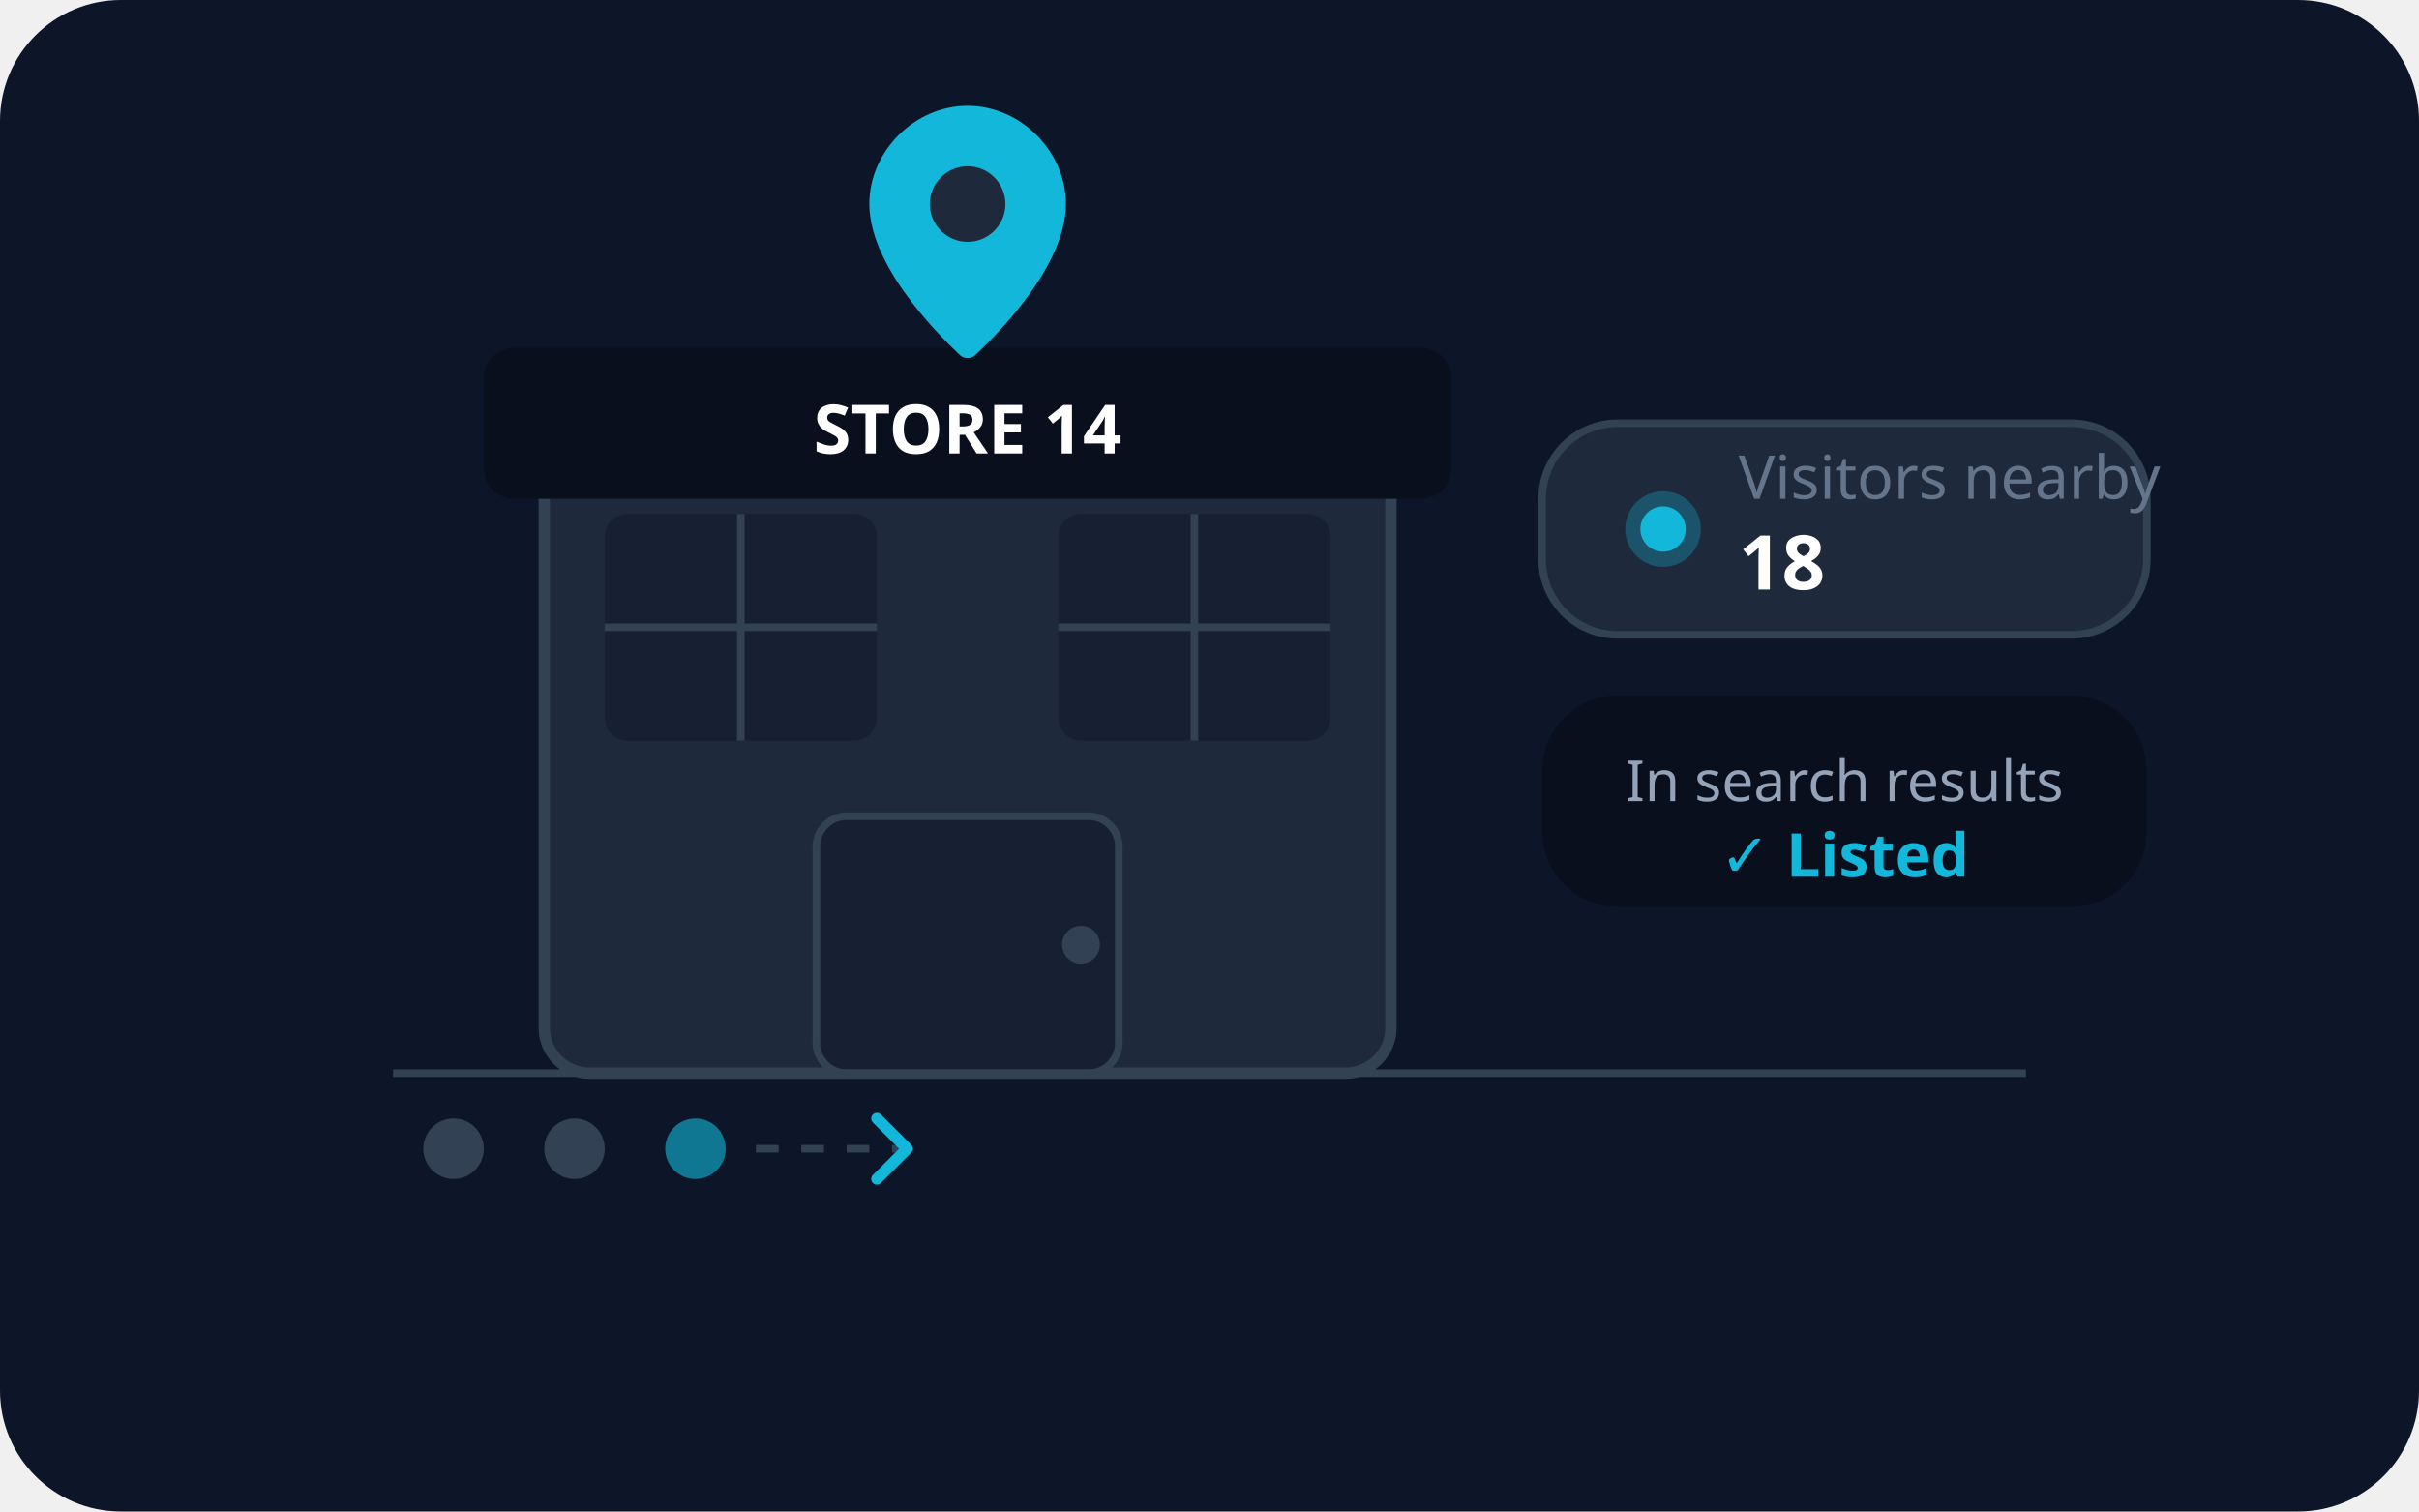
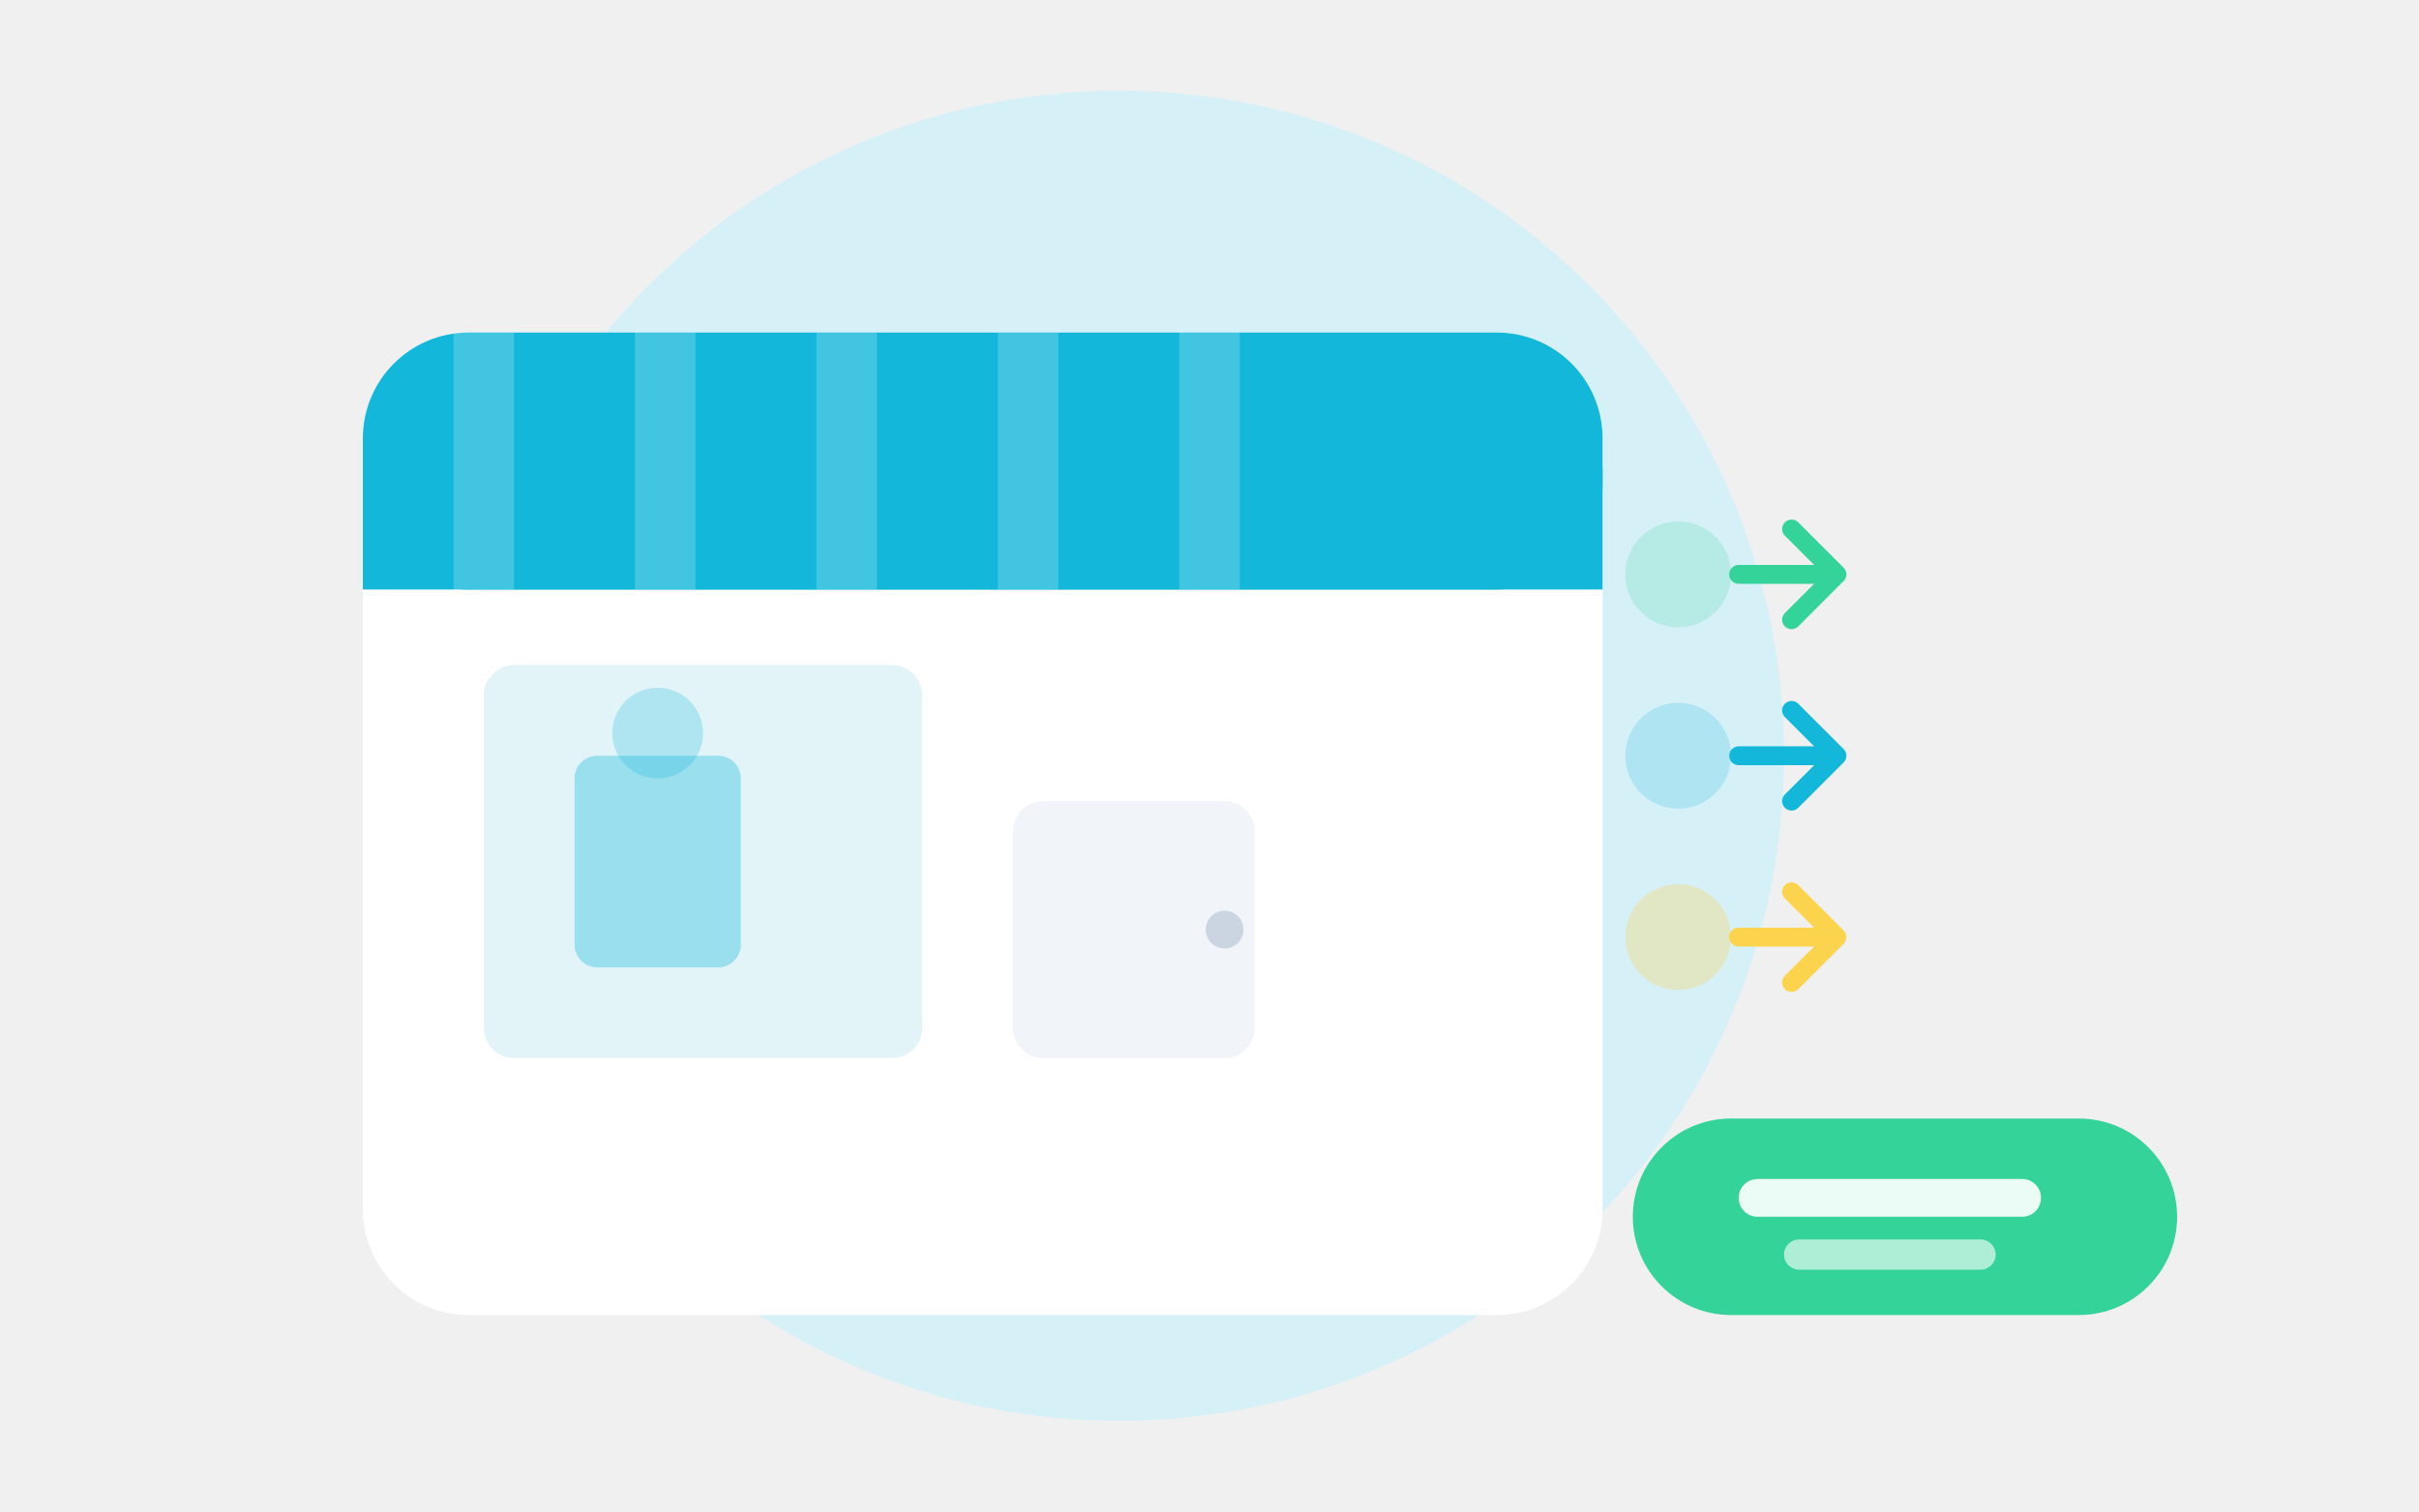
- <svg xmlns="http://www.w3.org/2000/svg" width="320" height="200" viewBox="0 0 320 200" fill="none">
-   <rect width="320" height="200" rx="16" fill="#0D1628" />
-   <rect x="72" y="56" width="112" height="86" rx="6" fill="#1E293B" stroke="#334155" stroke-width="1.5" />
-   <rect x="64" y="46" width="128" height="20" rx="4" fill="#0A0F1E" />
-   <text x="128" y="60" font-family="system-ui,sans-serif" font-size="9" fill="white" text-anchor="middle" font-weight="600">STORE 14</text>
-   <rect x="108" y="108" width="40" height="34" rx="4" fill="#162032" stroke="#334155" stroke-width="1" />
-   <circle cx="143" cy="125" r="2.5" fill="#334155" />
-   <rect x="80" y="68" width="36" height="30" rx="3" fill="#162032" />
-   <line x1="98" y1="68" x2="98" y2="98" stroke="#334155" stroke-width="1" />
-   <line x1="80" y1="83" x2="116" y2="83" stroke="#334155" stroke-width="1" />
-   <rect x="140" y="68" width="36" height="30" rx="3" fill="#162032" />
-   <line x1="158" y1="68" x2="158" y2="98" stroke="#334155" stroke-width="1" />
-   <line x1="140" y1="83" x2="176" y2="83" stroke="#334155" stroke-width="1" />
-   <line x1="52" y1="142" x2="268" y2="142" stroke="#334155" stroke-width="1" />
-   <path d="M128 14C121 14 115 20 115 27C115 36 126 46 127 47C127.5 47.5 128.5 47.5 129 47C130 46 141 36 141 27C141 20 135 14 128 14Z" fill="#13B7DA" />
-   <circle cx="128" cy="27" r="5" fill="#1E293B" />
-   <rect x="204" y="56" width="80" height="28" rx="10" fill="#1E293B" stroke="#334155" stroke-width="1" />
-   <circle cx="220" cy="70" r="5" fill="#13B7DA" opacity="0.3" />
-   <circle cx="220" cy="70" r="3" fill="#13B7DA" />
-   <text x="230" y="66" font-family="system-ui,sans-serif" font-size="8" fill="#64748B">Visitors nearby</text>
-   <text x="230" y="78" font-family="system-ui,sans-serif" font-size="10" fill="white" font-weight="700">18</text>
-   <rect x="204" y="92" width="80" height="28" rx="10" fill="#0A0F1E" />
-   <text x="244" y="106" font-family="system-ui,sans-serif" font-size="7.5" fill="#94A3B8" text-anchor="middle">In search results</text>
-   <text x="244" y="116" font-family="system-ui,sans-serif" font-size="8" fill="#13B7DA" text-anchor="middle" font-weight="600">✓ Listed</text>
-   <circle cx="60" cy="152" r="4" fill="#334155" />
-   <circle cx="76" cy="152" r="4" fill="#334155" />
-   <circle cx="92" cy="152" r="4" fill="#13B7DA" opacity="0.6" />
-   <path d="M100 152 L120 152" stroke="#334155" stroke-width="1" stroke-dasharray="3,3" />
-   <path d="M116 148 L120 152 L116 156" stroke="#13B7DA" stroke-width="1.5" fill="none" stroke-linecap="round" stroke-linejoin="round" />
+ <svg xmlns="http://www.w3.org/2000/svg" viewBox="0 0 320 200" fill="none">
+   <circle cx="148" cy="100" r="88" fill="#D6F0F8" />
+   <rect x="48" y="44" width="164" height="130" rx="14" fill="white" />
+   <rect x="48" y="44" width="164" height="34" rx="14" fill="#13B7DA" />
+   <rect x="48" y="62" width="164" height="16" fill="#13B7DA" />
+   <rect x="60" y="44" width="8" height="34" fill="white" opacity="0.2" />
+   <rect x="84" y="44" width="8" height="34" fill="white" opacity="0.2" />
+   <rect x="108" y="44" width="8" height="34" fill="white" opacity="0.2" />
+   <rect x="132" y="44" width="8" height="34" fill="white" opacity="0.2" />
+   <rect x="156" y="44" width="8" height="34" fill="white" opacity="0.2" />
+   <rect x="64" y="88" width="58" height="52" rx="4" fill="#E2F4F8" />
+   <rect x="76" y="100" width="22" height="28" rx="3" fill="#13B7DA" opacity="0.35" />
+   <circle cx="87" cy="97" r="6" fill="#13B7DA" opacity="0.25" />
+   <rect x="134" y="106" width="32" height="34" rx="4" fill="#F1F5F9" />
+   <circle cx="162" cy="123" r="2.5" fill="#CBD5E1" />
+   <path d="M230 76 L242 76" stroke="#34D399" stroke-width="2.5" stroke-linecap="round" />
+   <path d="M237 70 L243 76 L237 82" stroke="#34D399" stroke-width="2.5" stroke-linecap="round" stroke-linejoin="round" fill="none" />
+   <circle cx="222" cy="76" r="7" fill="#34D399" opacity="0.2" />
+   <path d="M230 100 L242 100" stroke="#13B7DA" stroke-width="2.5" stroke-linecap="round" />
+   <path d="M237 94 L243 100 L237 106" stroke="#13B7DA" stroke-width="2.5" stroke-linecap="round" stroke-linejoin="round" fill="none" />
+   <circle cx="222" cy="100" r="7" fill="#13B7DA" opacity="0.2" />
+   <path d="M230 124 L242 124" stroke="#FCD34D" stroke-width="2.5" stroke-linecap="round" />
+   <path d="M237 118 L243 124 L237 130" stroke="#FCD34D" stroke-width="2.5" stroke-linecap="round" stroke-linejoin="round" fill="none" />
+   <circle cx="222" cy="124" r="7" fill="#FCD34D" opacity="0.3" />
+   <rect x="216" y="148" width="72" height="26" rx="13" fill="#34D399" />
+   <rect x="230" y="156" width="40" height="5" rx="2.5" fill="white" opacity="0.9" />
+   <rect x="236" y="164" width="28" height="4" rx="2" fill="white" opacity="0.6" />
</svg>
